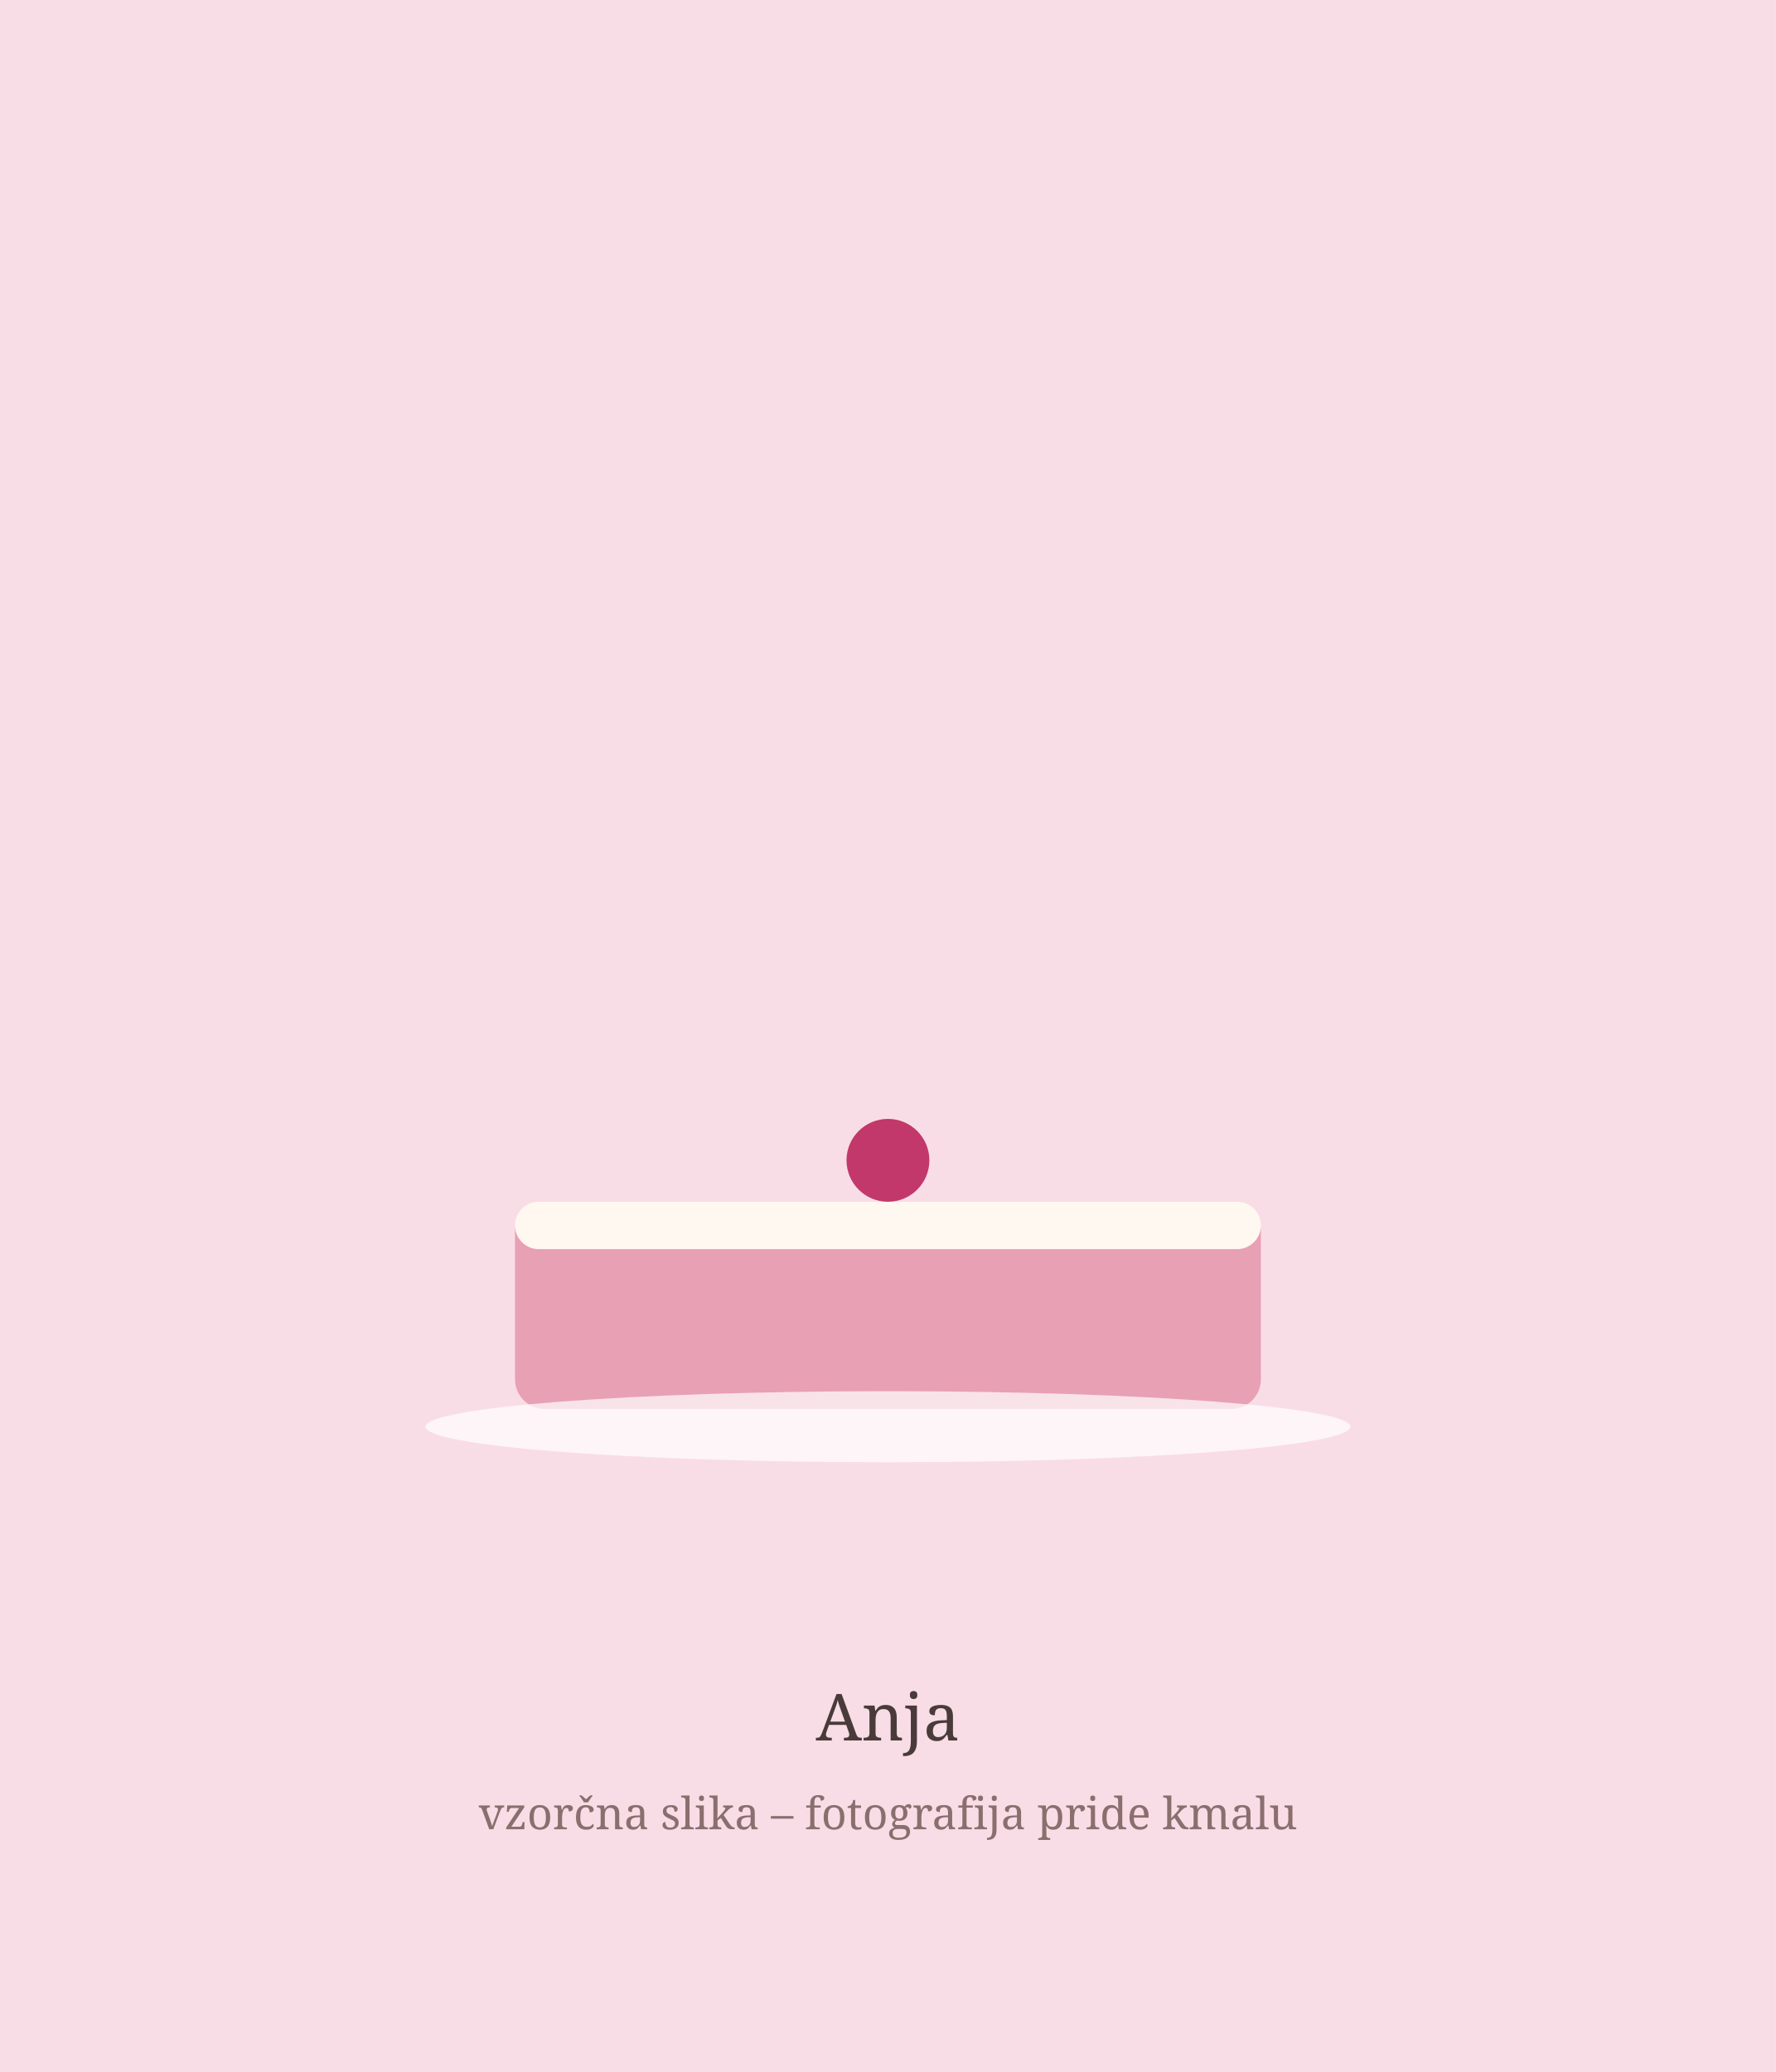
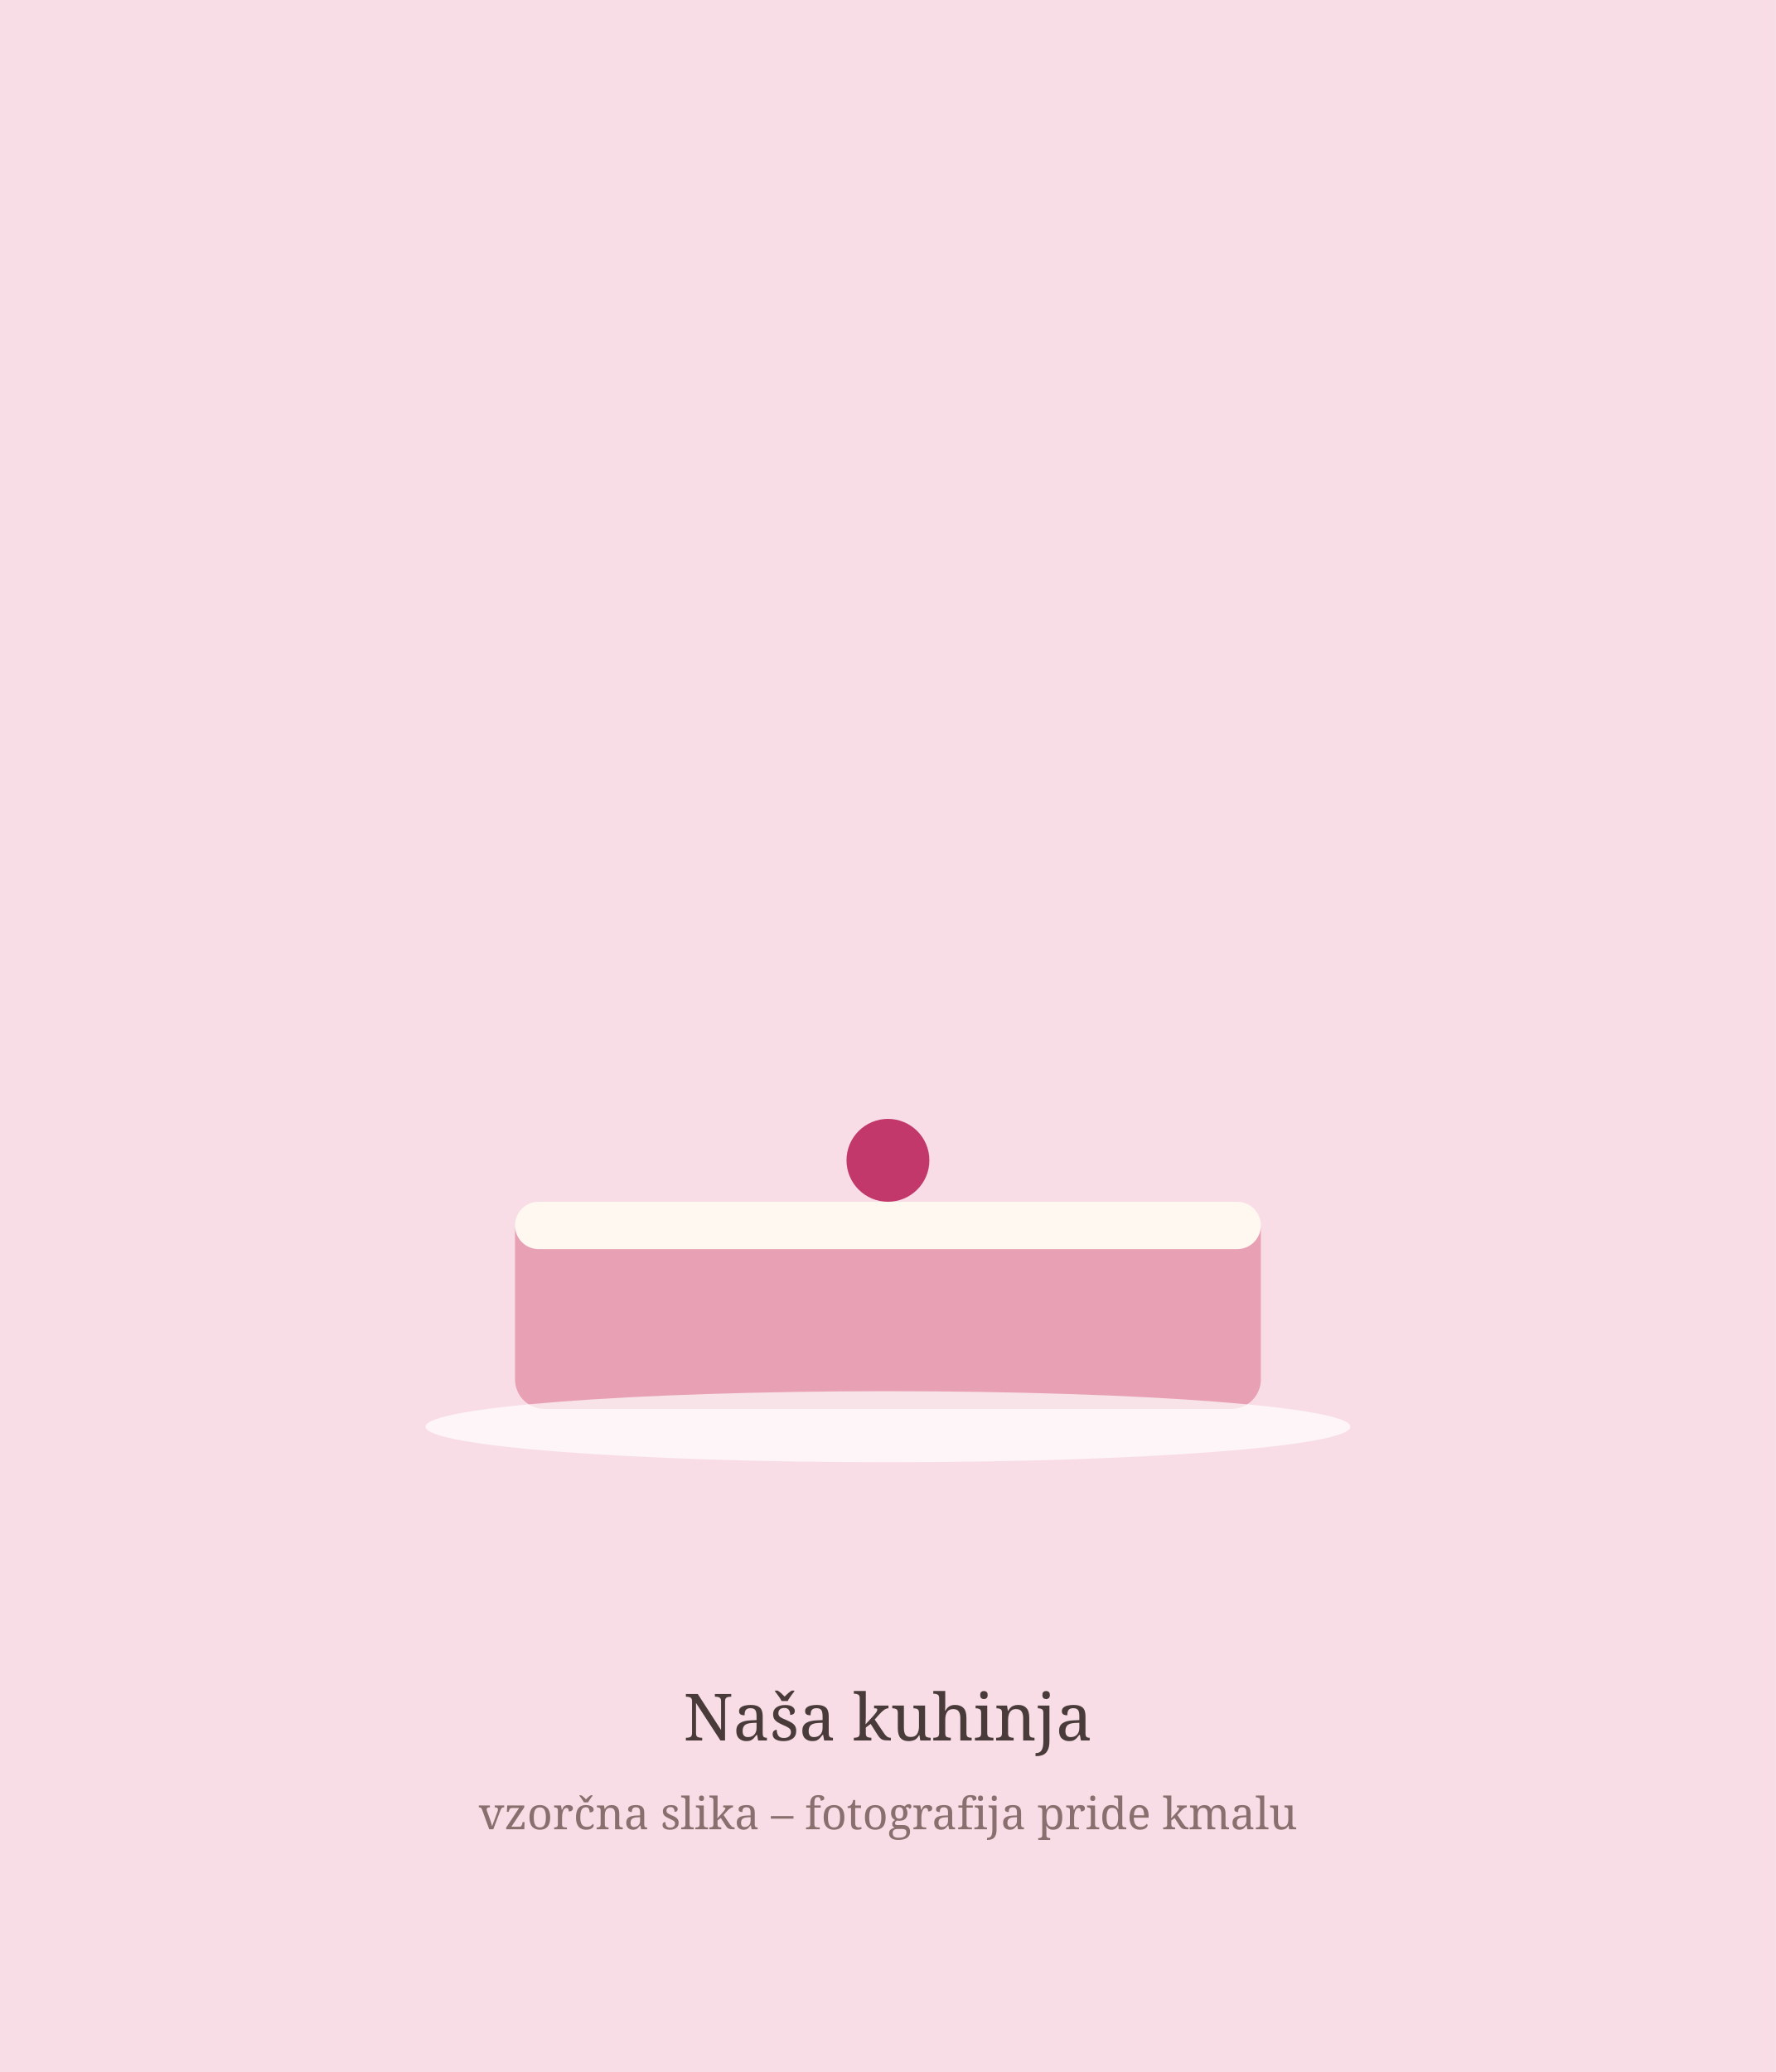
<svg xmlns="http://www.w3.org/2000/svg" viewBox="0 0 600 700" width="600" height="700">
  <rect width="600" height="700" fill="#f9dde6" />
  <rect x="174.0" y="406" width="252.0" height="70" rx="10" fill="#e8a0b4" />
  <rect x="174.0" y="406" width="252.0" height="16" rx="8" fill="#fff8f0" />
  <circle cx="300.0" cy="392" r="14" fill="#c2386b" />
  <ellipse cx="300.0" cy="482" rx="156.24" ry="12" fill="#ffffff" opacity="0.7" />
-   <text x="300.0" y="588.0" text-anchor="middle" font-family="Georgia, serif" font-size="22" fill="#4a3b3b">Anja</text>
+   <text x="300.0" y="588.0" text-anchor="middle" font-family="Georgia, serif" font-size="22" fill="#4a3b3b">Naša kuhinja</text>
  <text x="300.0" y="618.0" text-anchor="middle" font-family="Georgia, serif" font-size="15" fill="#8a6f6f">vzorčna slika – fotografija pride kmalu</text>
</svg>
